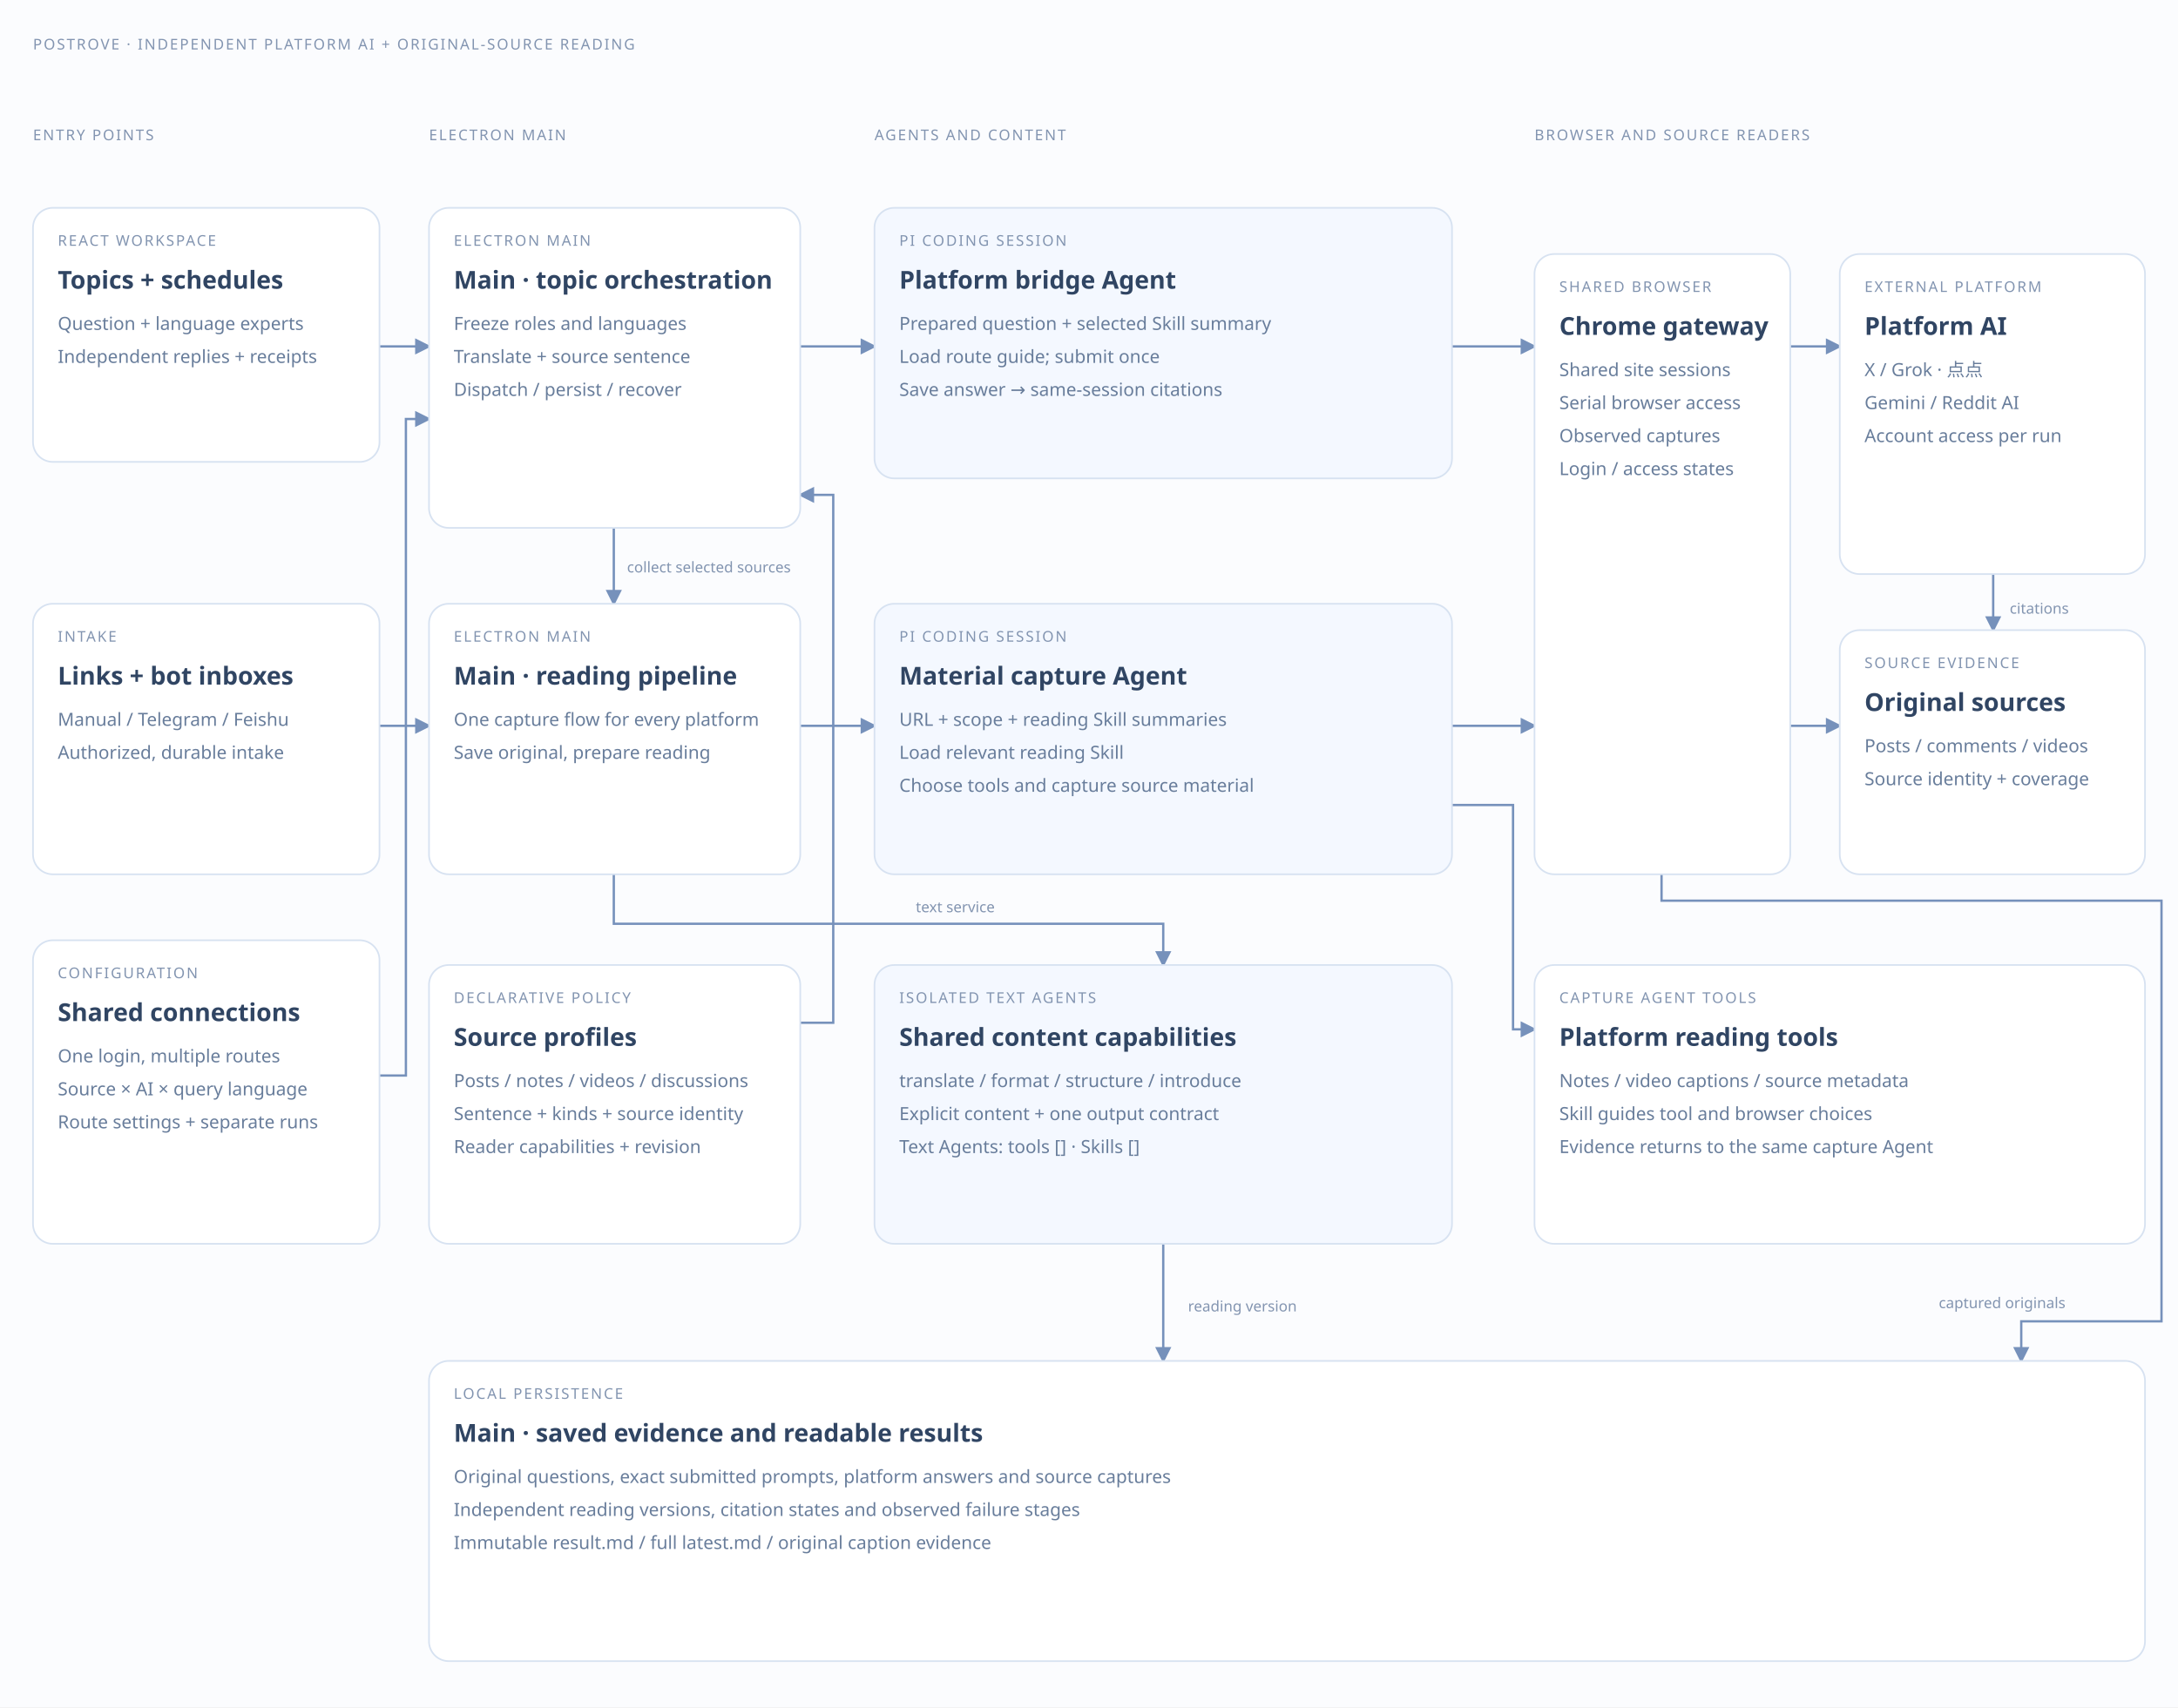
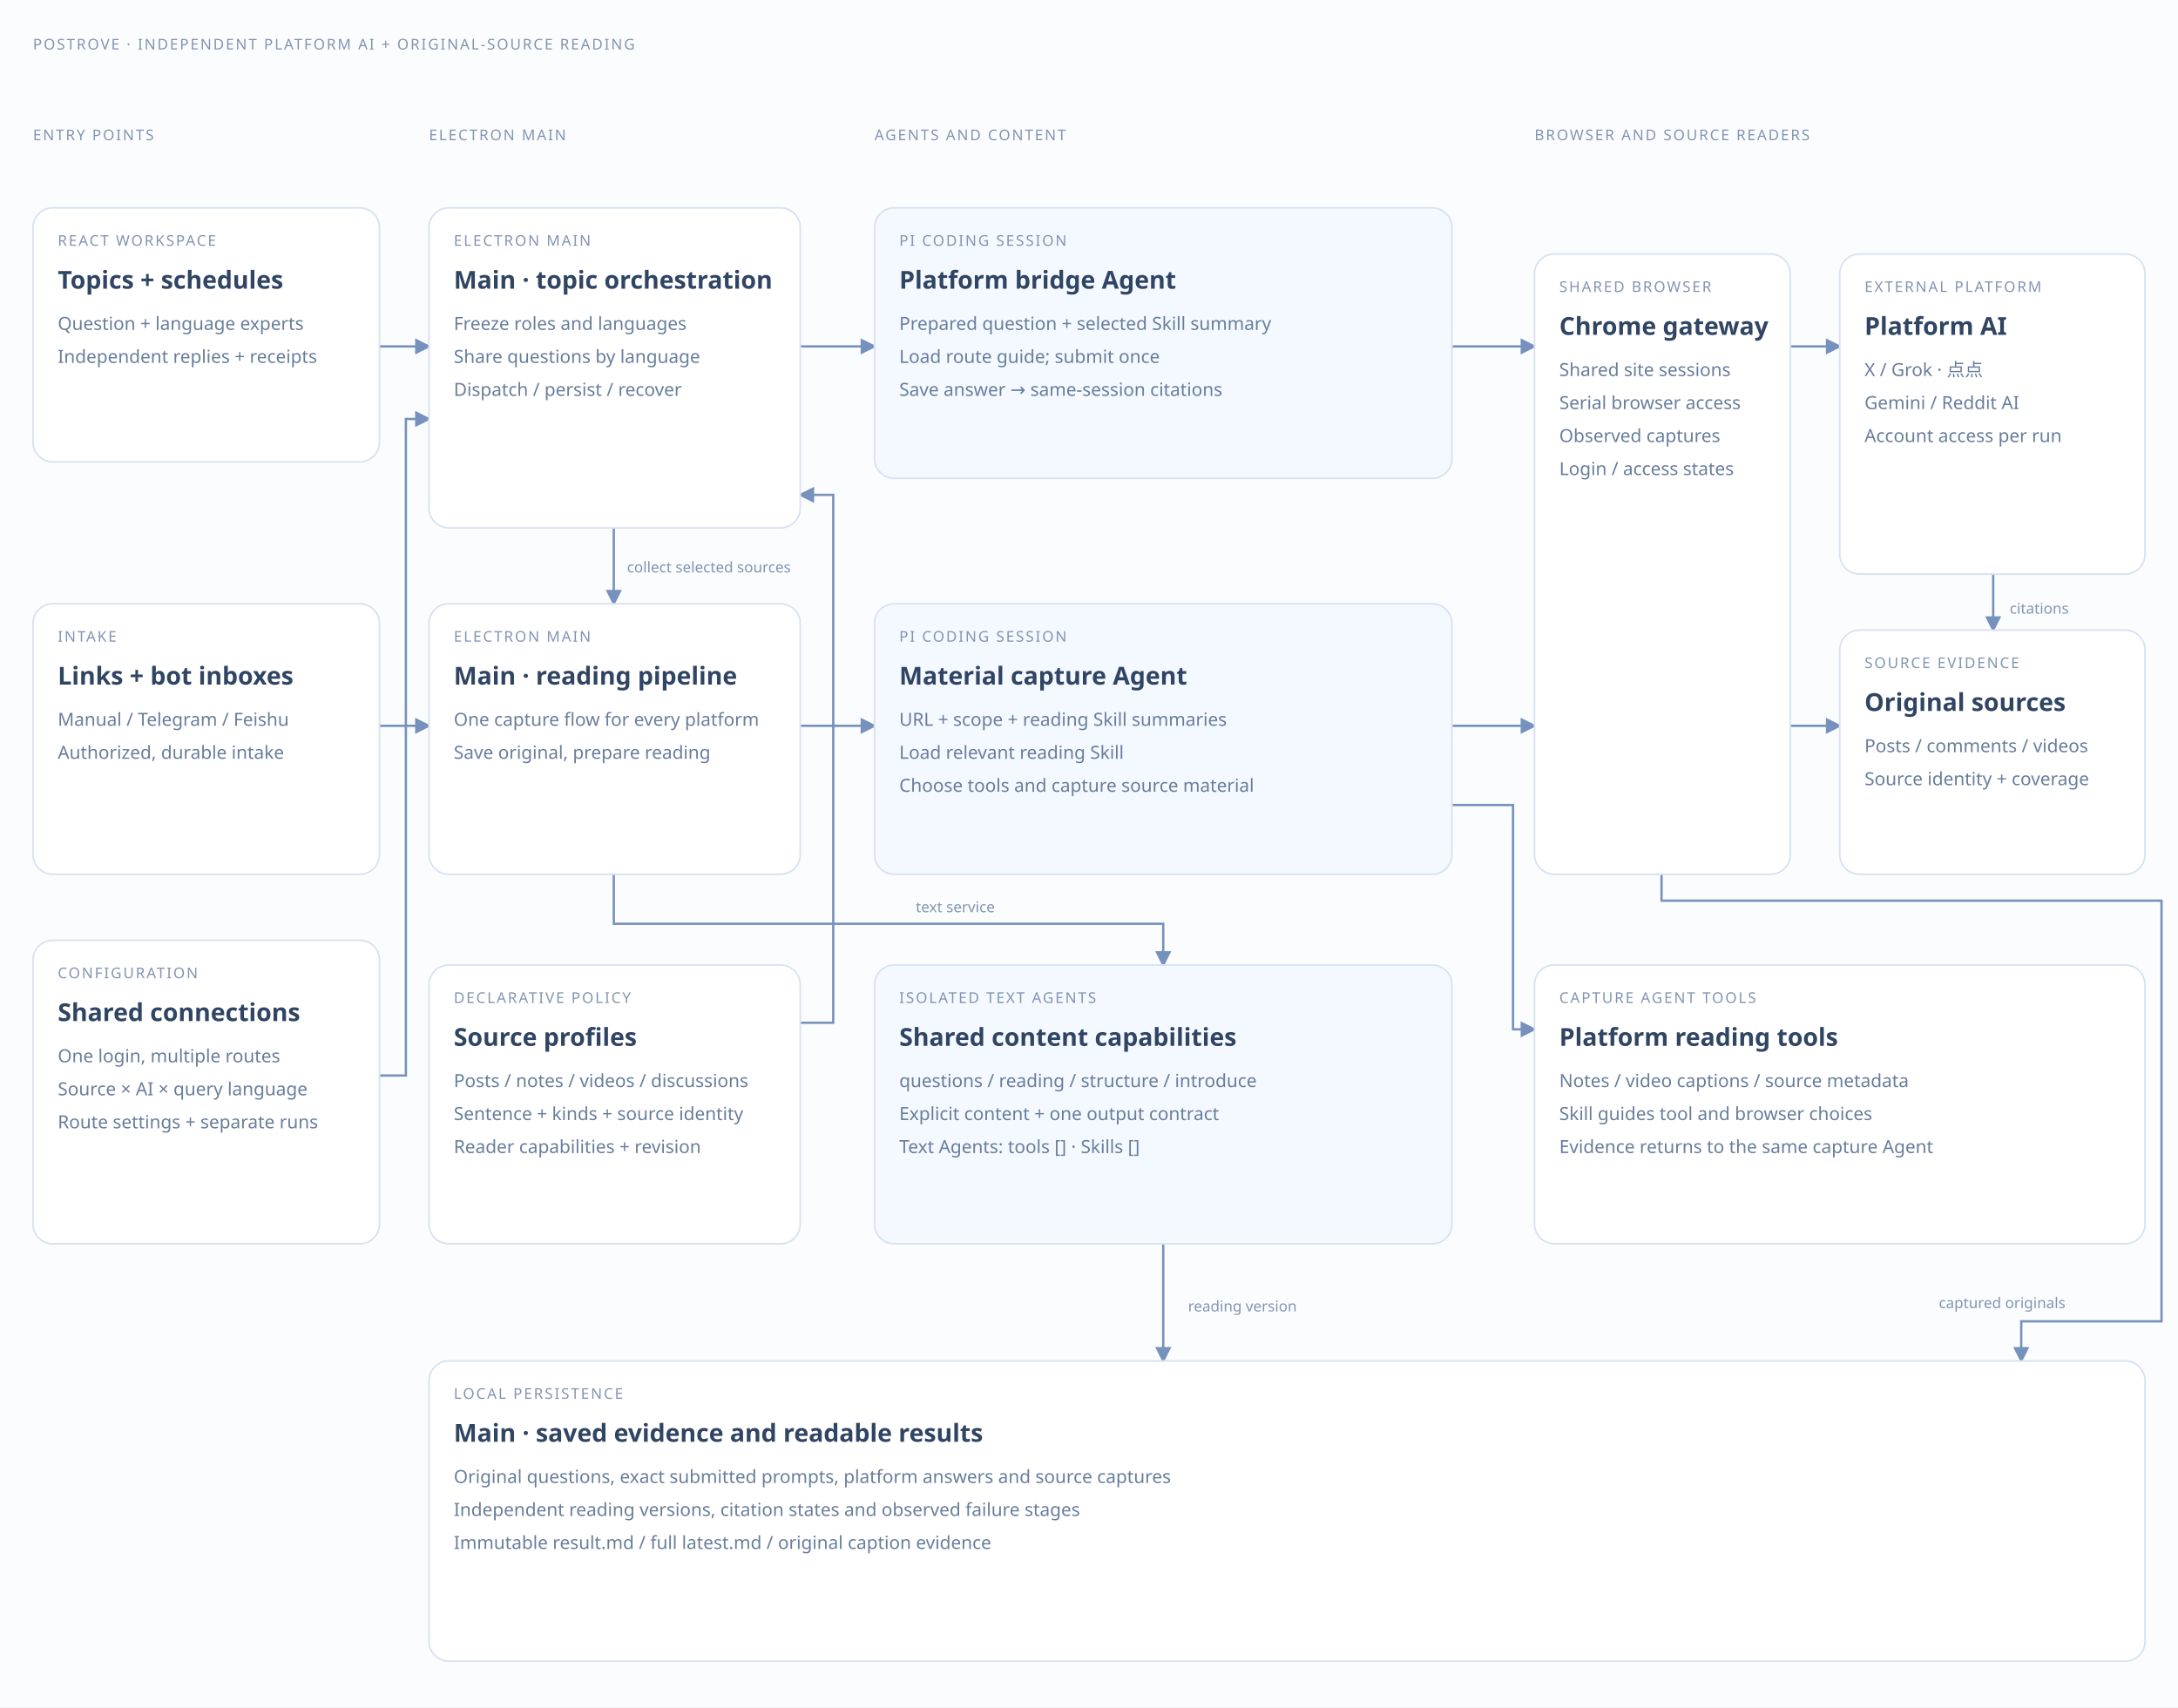
<svg xmlns="http://www.w3.org/2000/svg" viewBox="0 0 1320 1035" role="img" aria-labelledby="title">
  <defs>
    <marker id="arrow" markerWidth="7" markerHeight="7" refX="6" refY="3.5" orient="auto">
      <path d="M0 0L7 3.5L0 7Z" fill="#7691bb" />
    </marker>
  </defs>
  <style>text{font-family:system-ui,sans-serif;fill:#304563}.label{font-size:9px;letter-spacing:1px;fill:#8294b0}.title{font-size:15px;font-weight:650}.line{font-size:11px;fill:#687d9b}.edge-label{font-size:9px;fill:#8294b0}.edge{fill:none;stroke:#7691bb;stroke-width:1.4;marker-end:url(#arrow)}.node{cursor:pointer}.node:focus{outline:none}.node:focus rect,.node:hover rect{stroke:#3978ea;stroke-width:2}.node rect{fill:#fff;stroke:#d7e2f1}.worker rect{fill:#f4f8ff}.rect{stroke:#819fce;stroke-dasharray:5 4;fill:#f4f8ff}</style>
  <rect width="1320" height="1035" fill="#fbfcfe" />
  <text x="20" y="30" class="label">POSTROVE · INDEPENDENT PLATFORM AI + ORIGINAL-SOURCE READING</text>
  <text x="20" y="85" class="label">ENTRY POINTS</text>
  <text x="260" y="85" class="label">ELECTRON MAIN</text>
  <text x="530" y="85" class="label">AGENTS AND CONTENT</text>
  <text x="930" y="85" class="label">BROWSER AND SOURCE READERS</text>
  <path class="edge" d="M230 210H260" />
  <path class="edge" d="M485 210H530" />
  <path class="edge" d="M230 440H260" />
  <path class="edge" d="M485 440H530" />
  <path class="edge" d="M372 320V366" />
  <text x="380" y="347" class="edge-label">collect selected sources</text>
  <path class="edge" d="M880 210H930" />
  <path class="edge" d="M880 440H930" />
  <path class="edge" d="M1085 210H1115" />
  <path class="edge" d="M1085 440H1115" />
  <path class="edge" d="M1208 348V382" />
  <text x="1218" y="372" class="edge-label">citations</text>
  <path class="edge" d="M372 530V560H705V585" />
  <text x="555" y="553" class="edge-label">text service</text>
  <path class="edge" d="M1007 530V546H1310V801H1225V825" />
  <text x="1175" y="793" class="edge-label">captured originals</text>
  <path class="edge" d="M705 754V825" />
  <text x="720" y="795" class="edge-label">reading version</text>
  <path class="edge" d="M230 652H246V254H260" />
  <path class="edge" d="M485 620H505V300H485" />
  <path class="edge" d="M880 488H917V624H930" />
  <g class="node  " data-id="topic" role="button" tabindex="0" aria-label="Topics + schedules">
    <rect x="20" y="126" width="210" height="154" rx="12" />
    <text x="35" y="149" class="label">REACT WORKSPACE</text>
    <text x="35" y="175" class="title">Topics + schedules</text>
    <text x="35" y="200" class="line">Question + language experts</text>
    <text x="35" y="220" class="line">Independent replies + receipts</text>
  </g>
  <g class="node  " data-id="links" role="button" tabindex="0" aria-label="Links + bot inboxes">
    <rect x="20" y="366" width="210" height="164" rx="12" />
    <text x="35" y="389" class="label">INTAKE</text>
    <text x="35" y="415" class="title">Links + bot inboxes</text>
    <text x="35" y="440" class="line">Manual / Telegram / Feishu</text>
    <text x="35" y="460" class="line">Authorized, durable intake</text>
  </g>
  <g class="node  " data-id="members" role="button" tabindex="0" aria-label="Shared connections">
    <rect x="20" y="570" width="210" height="184" rx="12" />
    <text x="35" y="593" class="label">CONFIGURATION</text>
    <text x="35" y="619" class="title">Shared connections</text>
    <text x="35" y="644" class="line">One login, multiple routes</text>
    <text x="35" y="664" class="line">Source × AI × query language</text>
    <text x="35" y="684" class="line">Route settings + separate runs</text>
  </g>
  <g class="node  " data-id="main" role="button" tabindex="0" aria-label="Main · topic orchestration">
    <rect x="260" y="126" width="225" height="194" rx="12" />
    <text x="275" y="149" class="label">ELECTRON MAIN</text>
    <text x="275" y="175" class="title">Main · topic orchestration</text>
    <text x="275" y="200" class="line">Freeze roles and languages</text>
-     <text x="275" y="220" class="line">Translate + source sentence</text>
+     <text x="275" y="220" class="line">Share questions by language</text>
    <text x="275" y="240" class="line">Dispatch / persist / recover</text>
  </g>
  <g class="node  " data-id="reading" role="button" tabindex="0" aria-label="Main · reading pipeline">
    <rect x="260" y="366" width="225" height="164" rx="12" />
    <text x="275" y="389" class="label">ELECTRON MAIN</text>
    <text x="275" y="415" class="title">Main · reading pipeline</text>
    <text x="275" y="440" class="line">One capture flow for every platform</text>
    <text x="275" y="460" class="line">Save original, prepare reading</text>
  </g>
  <g class="node  " data-id="storage" role="button" tabindex="0" aria-label="Main · saved evidence and readable results">
    <rect x="260" y="825" width="1040" height="182" rx="12" />
    <text x="275" y="848" class="label">LOCAL PERSISTENCE</text>
    <text x="275" y="874" class="title">Main · saved evidence and readable results</text>
    <text x="275" y="899" class="line">Original questions, exact submitted prompts, platform answers and source captures</text>
    <text x="275" y="919" class="line">Independent reading versions, citation states and observed failure stages</text>
    <text x="275" y="939" class="line">Immutable result.md / full latest.md / original caption evidence</text>
  </g>
  <g class="node worker " data-id="bridge" role="button" tabindex="0" aria-label="Platform bridge Agent">
    <rect x="530" y="126" width="350" height="164" rx="12" />
    <text x="545" y="149" class="label">PI CODING SESSION</text>
    <text x="545" y="175" class="title">Platform bridge Agent</text>
    <text x="545" y="200" class="line">Prepared question + selected Skill summary</text>
    <text x="545" y="220" class="line">Load route guide; submit once</text>
    <text x="545" y="240" class="line">Save answer → same-session citations</text>
  </g>
  <g class="node worker " data-id="capture" role="button" tabindex="0" aria-label="Material capture Agent">
    <rect x="530" y="366" width="350" height="164" rx="12" />
    <text x="545" y="389" class="label">PI CODING SESSION</text>
    <text x="545" y="415" class="title">Material capture Agent</text>
    <text x="545" y="440" class="line">URL + scope + reading Skill summaries</text>
    <text x="545" y="460" class="line">Load relevant reading Skill</text>
    <text x="545" y="480" class="line">Choose tools and capture source material</text>
  </g>
  <g class="node worker " data-id="content" role="button" tabindex="0" aria-label="Shared content capabilities">
    <rect x="530" y="585" width="350" height="169" rx="12" />
    <text x="545" y="608" class="label">ISOLATED TEXT AGENTS</text>
    <text x="545" y="634" class="title">Shared content capabilities</text>
-     <text x="545" y="659" class="line">translate / format / structure / introduce</text>
+     <text x="545" y="659" class="line">questions / reading / structure / introduce</text>
    <text x="545" y="679" class="line">Explicit content + one output contract</text>
    <text x="545" y="699" class="line">Text Agents: tools [] · Skills []</text>
  </g>
  <g class="node  " data-id="ai" role="button" tabindex="0" aria-label="Platform AI">
    <rect x="1115" y="154" width="185" height="194" rx="12" />
    <text x="1130" y="177" class="label">EXTERNAL PLATFORM</text>
    <text x="1130" y="203" class="title">Platform AI</text>
    <text x="1130" y="228" class="line">X / Grok · 点点</text>
    <text x="1130" y="248" class="line">Gemini / Reddit AI</text>
    <text x="1130" y="268" class="line">Account access per run</text>
  </g>
  <g class="node  " data-id="browser" role="button" tabindex="0" aria-label="Chrome gateway">
    <rect x="930" y="154" width="155" height="376" rx="12" />
    <text x="945" y="177" class="label">SHARED BROWSER</text>
    <text x="945" y="203" class="title">Chrome gateway</text>
    <text x="945" y="228" class="line">Shared site sessions</text>
    <text x="945" y="248" class="line">Serial browser access</text>
    <text x="945" y="268" class="line">Observed captures</text>
    <text x="945" y="288" class="line">Login / access states</text>
  </g>
  <g class="node  " data-id="sources" role="button" tabindex="0" aria-label="Original sources">
    <rect x="1115" y="382" width="185" height="148" rx="12" />
    <text x="1130" y="405" class="label">SOURCE EVIDENCE</text>
    <text x="1130" y="431" class="title">Original sources</text>
    <text x="1130" y="456" class="line">Posts / comments / videos</text>
    <text x="1130" y="476" class="line">Source identity + coverage</text>
  </g>
  <g class="node  " data-id="source-profiles" role="button" tabindex="0" aria-label="Source profiles">
    <rect x="260" y="585" width="225" height="169" rx="12" />
    <text x="275" y="608" class="label">DECLARATIVE POLICY</text>
    <text x="275" y="634" class="title">Source profiles</text>
    <text x="275" y="659" class="line">Posts / notes / videos / discussions</text>
    <text x="275" y="679" class="line">Sentence + kinds + source identity</text>
    <text x="275" y="699" class="line">Reader capabilities + revision</text>
  </g>
  <g class="node  " data-id="reading-tools" role="button" tabindex="0" aria-label="Platform reading tools">
    <rect x="930" y="585" width="370" height="169" rx="12" />
    <text x="945" y="608" class="label">CAPTURE AGENT TOOLS</text>
    <text x="945" y="634" class="title">Platform reading tools</text>
    <text x="945" y="659" class="line">Notes / video captions / source metadata</text>
    <text x="945" y="679" class="line">Skill guides tool and browser choices</text>
    <text x="945" y="699" class="line">Evidence returns to the same capture Agent</text>
  </g>
</svg>
